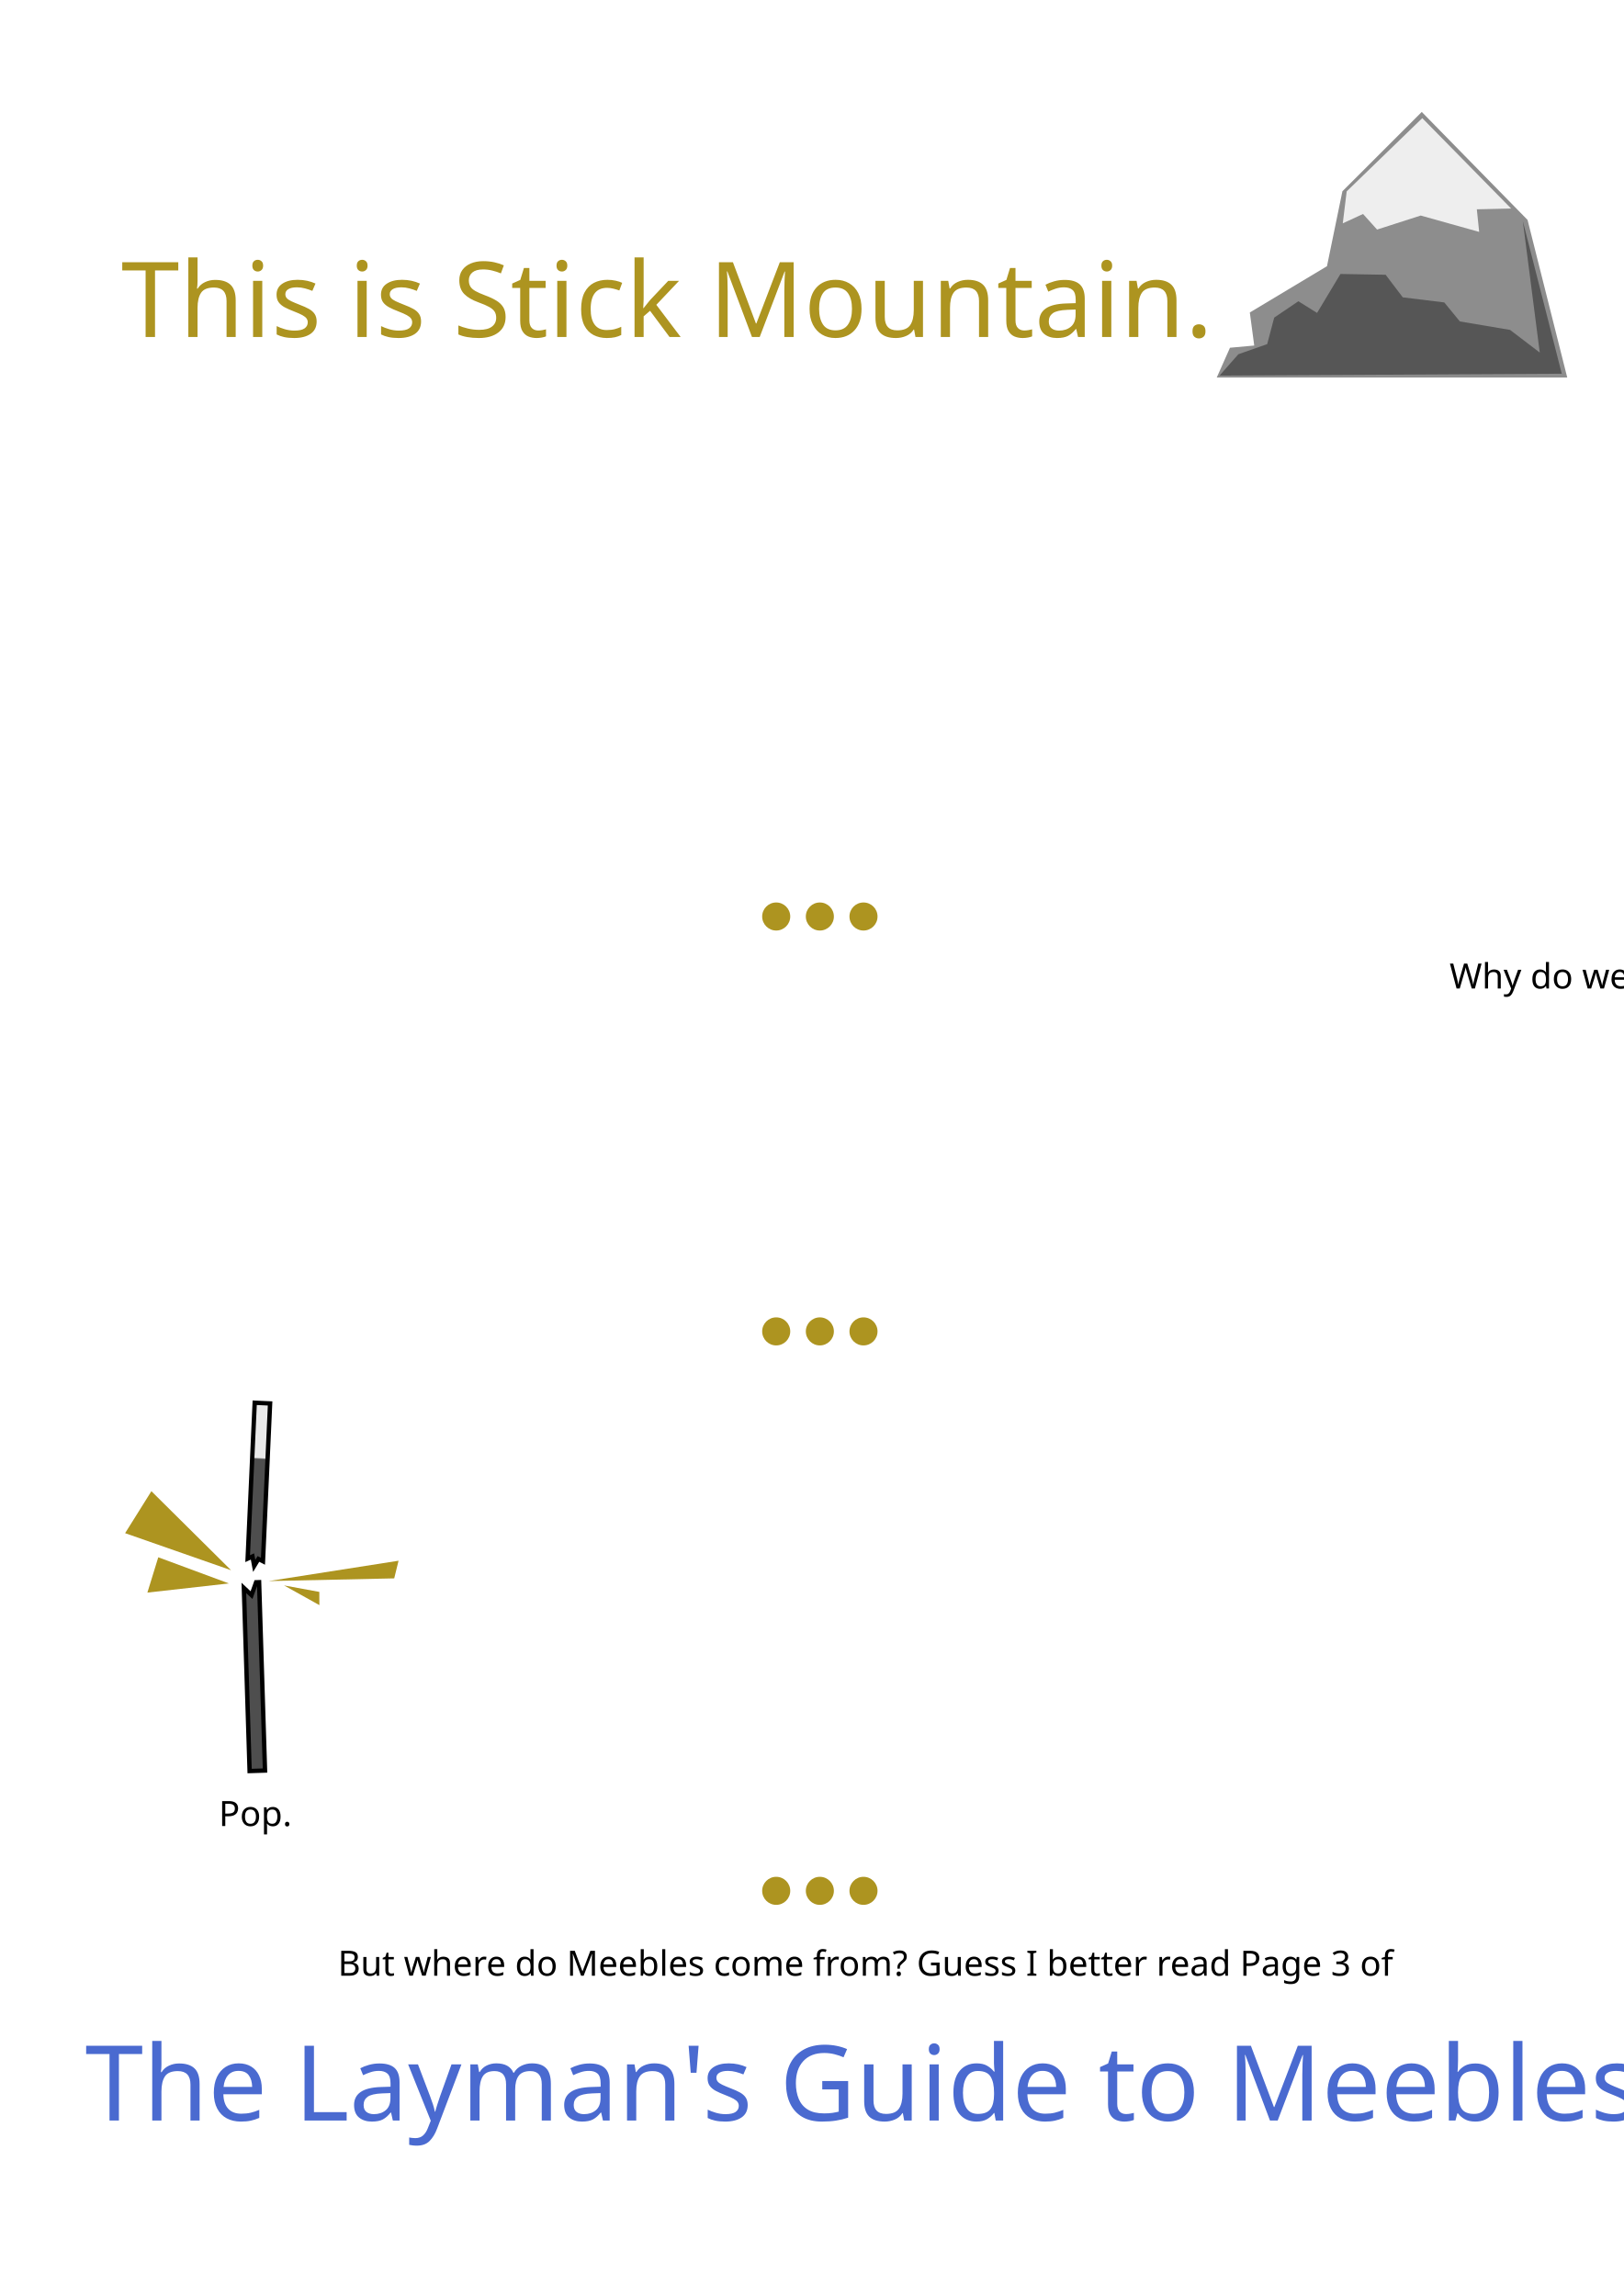
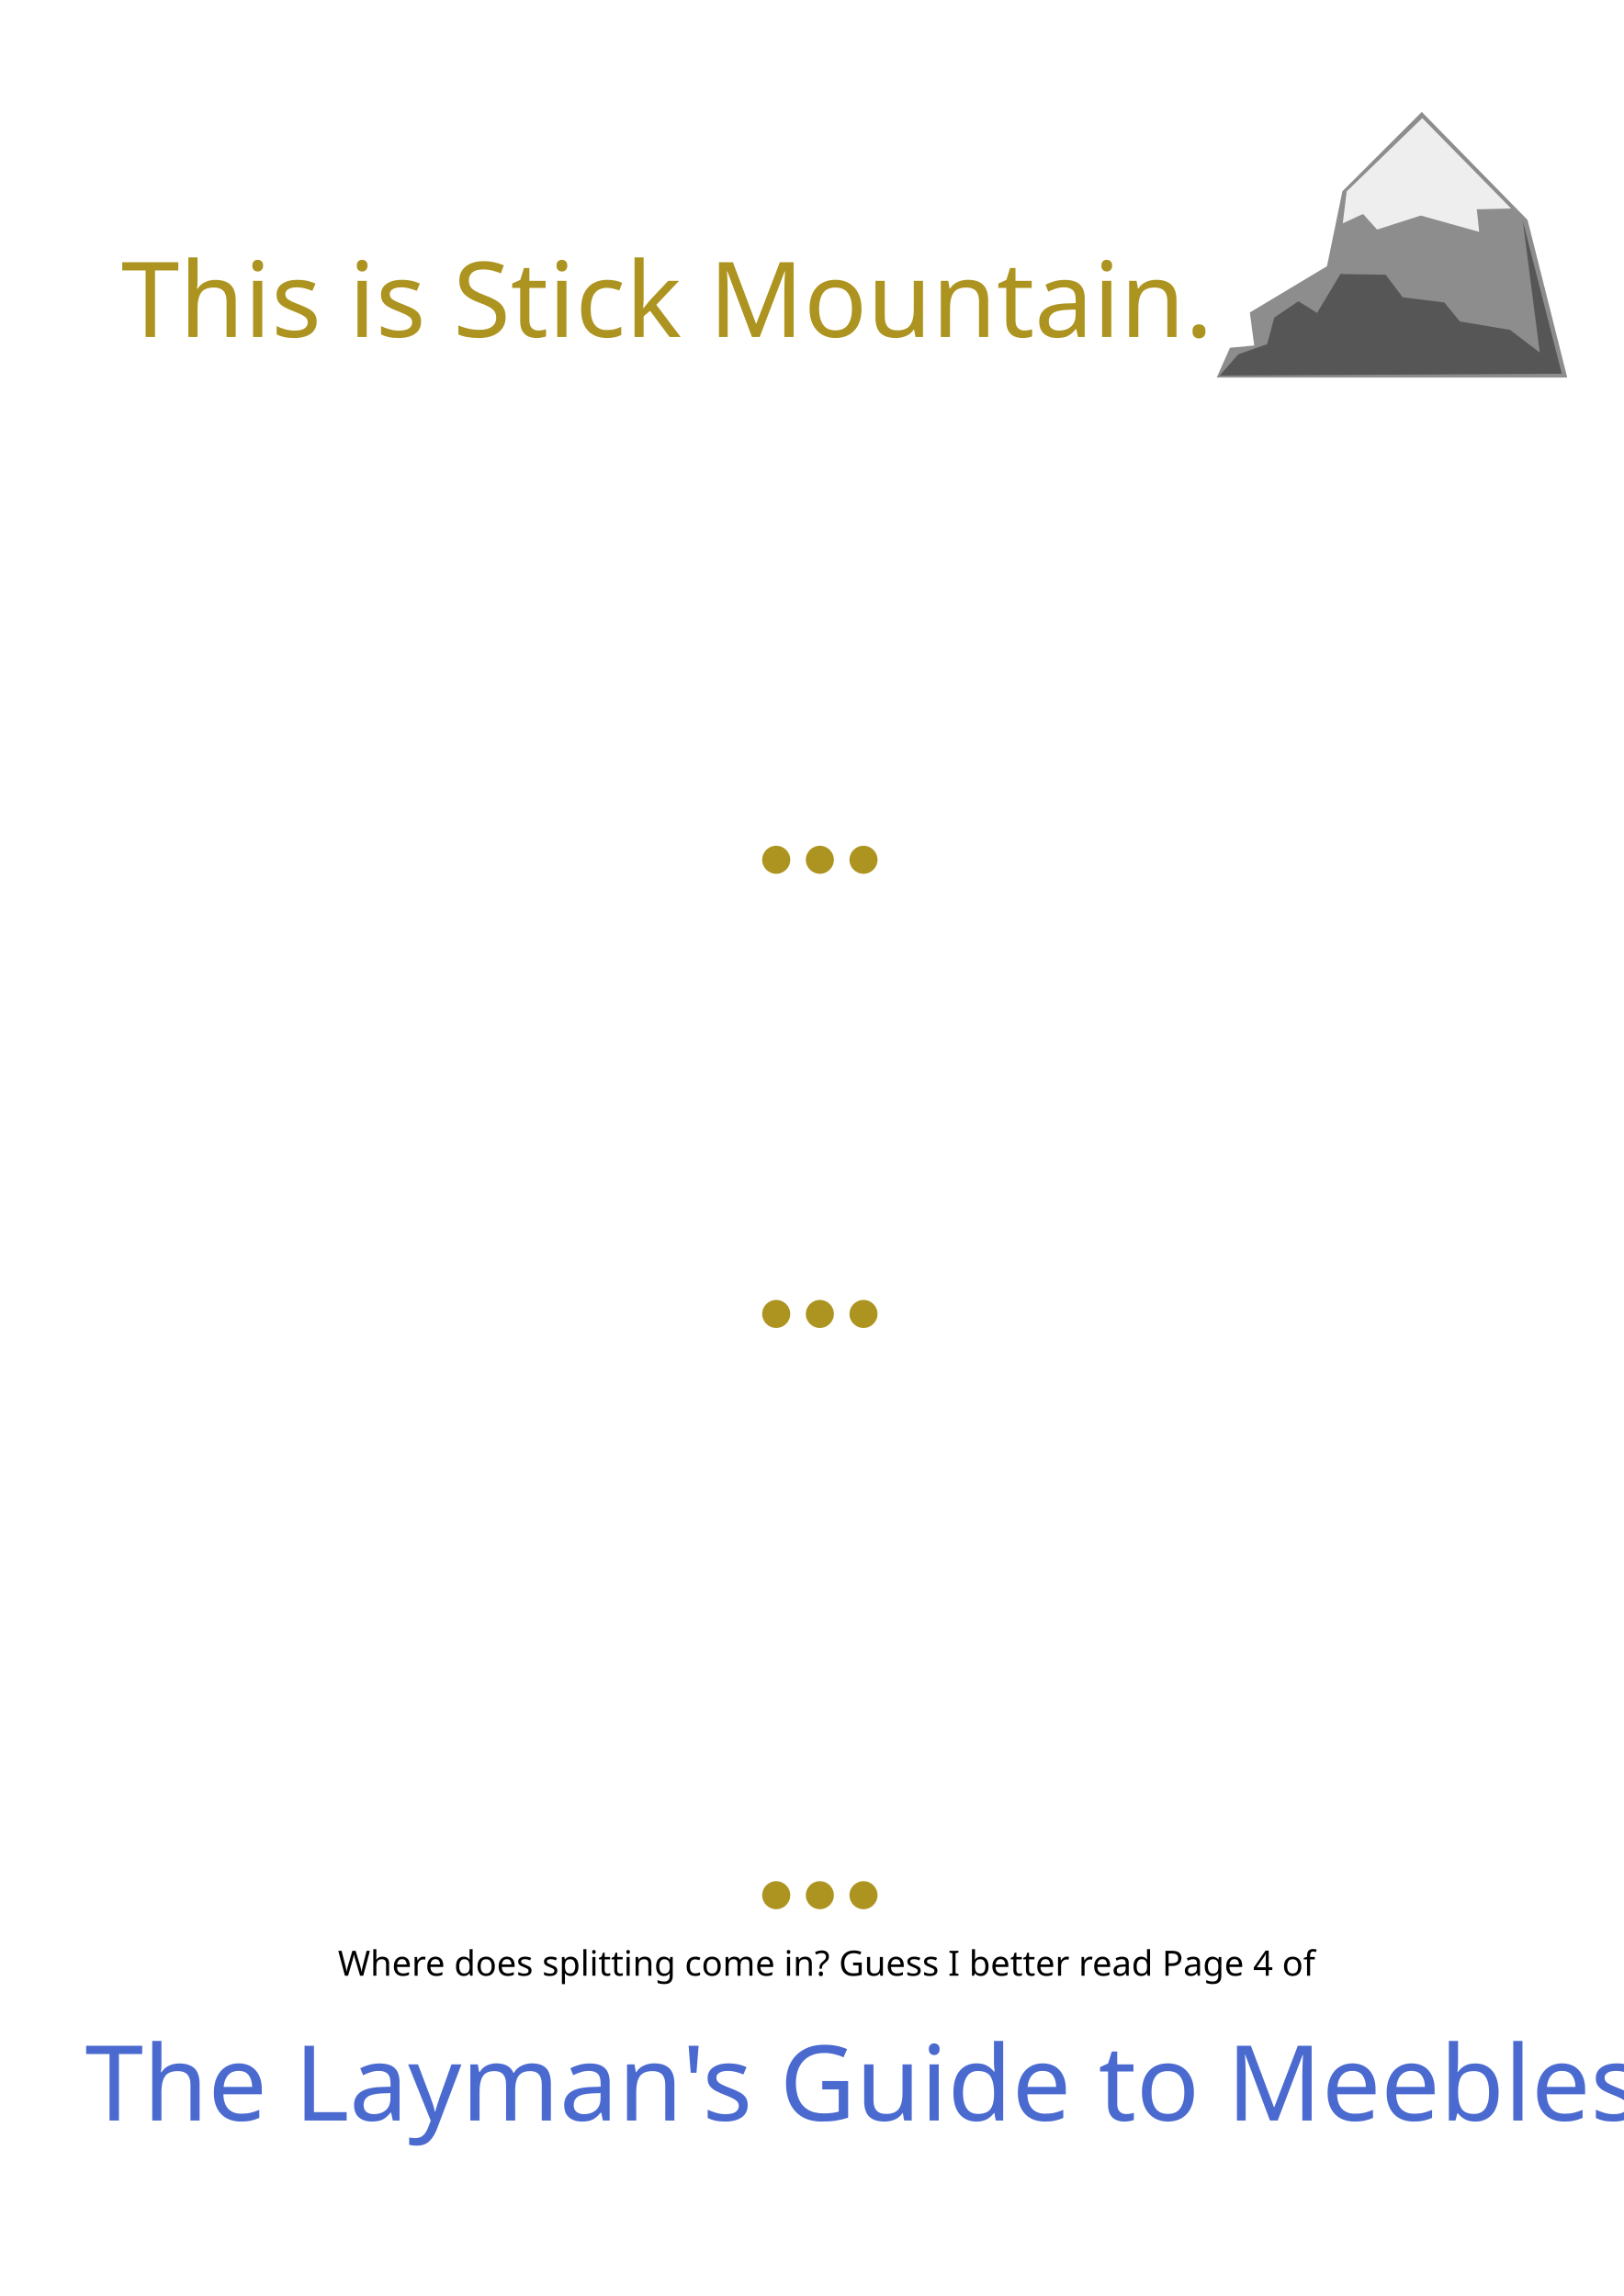
<svg xmlns="http://www.w3.org/2000/svg" xmlns:xlink="http://www.w3.org/1999/xlink" width="744.094" height="1052.362" id="svg2" version="1.1">
  <defs id="defs4">
    <linearGradient id="linearGradient4082">
      <stop style="stop-color:#000000;stop-opacity:0.446;" offset="0" id="stop4084" />
      <stop id="stop4090" offset="0" style="stop-color:#000000;stop-opacity:0;" />
      <stop style="stop-color:#000000;stop-opacity:0;" offset="1" id="stop4086" />
    </linearGradient>
    <linearGradient id="linearGradient4172">
      <stop style="stop-color:#e9e9e9;stop-opacity:1;" offset="0" id="stop4174" />
      <stop style="stop-color:#4e4e4e;stop-opacity:1;" offset="1" id="stop4176" />
    </linearGradient>
    <linearGradient id="linearGradient4172-8">
      <stop style="stop-color:#e9e9e9;stop-opacity:0" offset="0" id="stop4174-5" />
      <stop style="stop-color:#4e4e4e;stop-opacity:1;" offset="1" id="stop4176-0" />
    </linearGradient>
    <linearGradient xlink:href="#linearGradient4172" id="linearGradient4124" x1="540.277" y1="449.659" x2="540.95" y2="449.659" gradientUnits="userSpaceOnUse" gradientTransform="translate(16.16244,27.7792)" />
    <linearGradient xlink:href="#linearGradient4172-1" id="linearGradient4124-6" x1="540.277" y1="449.659" x2="540.95" y2="449.659" gradientUnits="userSpaceOnUse" gradientTransform="translate(16.16244,27.7792)" />
    <linearGradient id="linearGradient4172-1">
      <stop style="stop-color:#e9e9e9;stop-opacity:1;" offset="0" id="stop4174-1" />
      <stop style="stop-color:#4e4e4e;stop-opacity:1;" offset="1" id="stop4176-7" />
    </linearGradient>
-     <linearGradient xlink:href="#linearGradient4172-1" id="linearGradient4346" gradientUnits="userSpaceOnUse" gradientTransform="matrix(-0.04516131,0.9989797,-0.9989797,-0.04516131,593.8832,148.7603)" x1="540.277" y1="449.659" x2="540.95" y2="449.659" />
-     <linearGradient xlink:href="#linearGradient4172-1" id="linearGradient4348" gradientUnits="userSpaceOnUse" gradientTransform="matrix(0.03136939,0.9995079,-0.9995079,0.03136939,549.0686,113.947)" x1="540.277" y1="449.659" x2="540.95" y2="449.659" />
  </defs>
  <g id="layer1">
    <text xml:space="preserve" style="font-size:48px;font-style:normal;font-variant:normal;font-weight:normal;font-stretch:normal;line-height:125%;letter-spacing:0px;word-spacing:0px;fill:#ad9420;fill-opacity:1;stroke:none;font-family:Ubuntu;-inkscape-font-specification:Ubuntu" x="55.544" y="154.447" id="text3793">
      <tspan id="tspan3795" x="55.544" y="154.447">This is Stick Mountain.</tspan>
    </text>
    <flowRoot xml:space="preserve" id="flowRoot3799" style="font-size:16px;font-style:normal;font-variant:normal;font-weight:normal;font-stretch:normal;line-height:125%;letter-spacing:0px;word-spacing:0px;fill:#000000;fill-opacity:1;stroke:none;font-family:Ubuntu;-inkscape-font-specification:Ubuntu" transform="translate(16.7752,-160.9348)">
      <flowRegion id="flowRegion3801">
        <rect id="rect3803" width="582" height="201.29" x="80.812" y="352.326" style="font-style:normal;font-variant:normal;font-weight:normal;font-stretch:normal;font-family:Ubuntu;-inkscape-font-specification:Ubuntu" />
      </flowRegion>
      <flowPara id="flowPara4114">Meebles aren't really worth anything if anyone can just make new ones, or new copies of old ones, or whatever. Part of what makes them valuable is the limited supply. Rarity isn't the end of the story, of course - there's a limited supply of dog turds that look like Abe Lincoln, too, and they're not worth much, but it does <flowSpan style="font-style:italic;-inkscape-font-specification:Ubuntu Italic" id="flowSpan4480">allow for value to exist</flowSpan>.</flowPara>
      <flowPara id="flowPara4482" />
      <flowPara id="flowPara4484">So you have to pick one place, and say, any Meebles that can't trace their origin back to that place, aren't real Meebles. They're worthless fakes. All the real Meebles come from... Stick Mountain.</flowPara>
    </flowRoot>
-     <text xml:space="preserve" style="font-size:16px;font-style:normal;font-variant:normal;font-weight:normal;font-stretch:normal;text-align:start;line-height:125%;letter-spacing:0px;word-spacing:0px;text-anchor:start;fill:#000000;fill-opacity:1;stroke:none;font-family:Ubuntu;-inkscape-font-specification:Ubuntu" x="101.547" y="453.076" id="text3883">
-       <tspan x="664.282" y="453.076" id="tspan4176">Why do we call it Stick Mountain? Because when you hit it, Meebles come out..</tspan>
-     </text>
-     <g id="g3933" transform="translate(26.42857,0.571429)">
+     <g id="g3933" transform="translate(26.42857,-25.42857)">
      <path d="m 335.714,419.505 c 0,3.55 -2.878,6.429 -6.429,6.429 -3.55,0 -6.429,-2.878 -6.429,-6.429 0,-3.55 2.878,-6.429 6.429,-6.429 3.55,0 6.429,2.878 6.429,6.429 z" id="path3899" style="fill:#ad9420;fill-opacity:1;stroke:none" />
      <path d="m 335.714,419.505 c 0,3.55 -2.878,6.429 -6.429,6.429 -3.55,0 -6.429,-2.878 -6.429,-6.429 0,-3.55 2.878,-6.429 6.429,-6.429 3.55,0 6.429,2.878 6.429,6.429 z" id="path3899-5" style="fill:#ad9420;fill-opacity:1;stroke:none" transform="translate(20,-1.5589903e-6)" />
      <path d="m 335.714,419.505 c 0,3.55 -2.878,6.429 -6.429,6.429 -3.55,0 -6.429,-2.878 -6.429,-6.429 0,-3.55 2.878,-6.429 6.429,-6.429 3.55,0 6.429,2.878 6.429,6.429 z" id="path3899-4" style="fill:#ad9420;fill-opacity:1;stroke:none" transform="translate(40,-1.5589903e-6)" />
    </g>
-     <g id="g3933-9" transform="translate(26.42857,190.7352)">
+     <g id="g3933-9" transform="translate(26.42857,182.7352)">
      <path d="m 335.714,419.505 c 0,3.55 -2.878,6.429 -6.429,6.429 -3.55,0 -6.429,-2.878 -6.429,-6.429 0,-3.55 2.878,-6.429 6.429,-6.429 3.55,0 6.429,2.878 6.429,6.429 z" id="path3899-0" style="fill:#ad9420;fill-opacity:1;stroke:none" />
      <path d="m 335.714,419.505 c 0,3.55 -2.878,6.429 -6.429,6.429 -3.55,0 -6.429,-2.878 -6.429,-6.429 0,-3.55 2.878,-6.429 6.429,-6.429 3.55,0 6.429,2.878 6.429,6.429 z" id="path3899-5-6" style="fill:#ad9420;fill-opacity:1;stroke:none" transform="translate(20,-1.5589903e-6)" />
      <path d="m 335.714,419.505 c 0,3.55 -2.878,6.429 -6.429,6.429 -3.55,0 -6.429,-2.878 -6.429,-6.429 0,-3.55 2.878,-6.429 6.429,-6.429 3.55,0 6.429,2.878 6.429,6.429 z" id="path3899-4-4" style="fill:#ad9420;fill-opacity:1;stroke:none" transform="translate(40,-1.5589903e-6)" />
    </g>
-     <path style="fill:#ad9420;fill-opacity:1;stroke:none" d="m 104.904,725.764 -37.359,4.191 4.986,-16.183 z" id="path4047" />
-     <path style="fill:#ad9420;fill-opacity:1;stroke:none" d="M 105.89,719.699 57.334,702.722 69.379,683.48 z" id="path4049" />
-     <path style="fill:#ad9420;fill-opacity:1;stroke:none" d="m 130.162,726.673 16.199,9.026 -0.024,-6.061 z" id="path4051" />
-     <path style="fill:#ad9420;fill-opacity:1;stroke:none" d="m 180.657,723.44 -57.574,1.241 59.562,-9.331 z" id="path4053" />
-     <text xml:space="preserve" style="font-size:16px;font-style:normal;font-variant:normal;font-weight:normal;font-stretch:normal;line-height:125%;letter-spacing:0px;word-spacing:0px;fill:#000000;fill-opacity:1;stroke:none;font-family:Ubuntu;-inkscape-font-specification:Ubuntu" x="100.259" y="836.935" id="text4055">
-       <tspan id="tspan4057" x="100.259" y="836.935">Pop.</tspan>
-     </text>
-     <g id="g3933-9-5" transform="translate(26.42857,447.1515)">
+     <g id="g3933-9-5" transform="translate(26.42857,449.1515)">
      <path d="m 335.714,419.505 c 0,3.55 -2.878,6.429 -6.429,6.429 -3.55,0 -6.429,-2.878 -6.429,-6.429 0,-3.55 2.878,-6.429 6.429,-6.429 3.55,0 6.429,2.878 6.429,6.429 z" id="path3899-0-6" style="fill:#ad9420;fill-opacity:1;stroke:none" />
      <path d="m 335.714,419.505 c 0,3.55 -2.878,6.429 -6.429,6.429 -3.55,0 -6.429,-2.878 -6.429,-6.429 0,-3.55 2.878,-6.429 6.429,-6.429 3.55,0 6.429,2.878 6.429,6.429 z" id="path3899-5-6-7" style="fill:#ad9420;fill-opacity:1;stroke:none" transform="translate(20,-1.5589903e-6)" />
      <path d="m 335.714,419.505 c 0,3.55 -2.878,6.429 -6.429,6.429 -3.55,0 -6.429,-2.878 -6.429,-6.429 0,-3.55 2.878,-6.429 6.429,-6.429 3.55,0 6.429,2.878 6.429,6.429 z" id="path3899-4-4-4" style="fill:#ad9420;fill-opacity:1;stroke:none" transform="translate(40,-1.5589903e-6)" />
    </g>
    <text xml:space="preserve" style="font-size:16px;font-style:normal;font-variant:normal;font-weight:normal;font-stretch:normal;line-height:125%;letter-spacing:0px;word-spacing:0px;fill:#000000;fill-opacity:1;stroke:none;font-family:Ubuntu;-inkscape-font-specification:Ubuntu" x="154.84" y="905.552" id="text4086">
-       <tspan id="tspan4088" x="154.84" y="905.552">But where do Meebles come from? Guess I better read Page 3 of</tspan>
+       <tspan id="tspan4088" x="154.84" y="905.552">Where does splitting come in? Guess I better read Page 4 of</tspan>
    </text>
    <text xml:space="preserve" style="font-size:48px;font-style:normal;font-variant:normal;font-weight:normal;font-stretch:normal;line-height:125%;letter-spacing:0px;word-spacing:0px;fill:#4a6ad0;fill-opacity:1;stroke:none;font-family:Ubuntu;-inkscape-font-specification:Ubuntu" x="39" y="971.934" id="text4090">
      <tspan id="tspan4092" x="39" y="971.934">The Layman's Guide to Meebles</tspan>
    </text>
-     <flowRoot xml:space="preserve" id="flowRoot4258" style="font-size:16px;font-style:normal;font-variant:normal;font-weight:normal;font-stretch:normal;line-height:125%;letter-spacing:0px;word-spacing:0px;fill:#000000;fill-opacity:1;stroke:none;font-family:Ubuntu;-inkscape-font-specification:Ubuntu">
+     <flowRoot xml:space="preserve" id="flowRoot4258" style="font-size:16px;font-style:normal;font-variant:normal;font-weight:normal;font-stretch:normal;line-height:125%;letter-spacing:0px;word-spacing:0px;fill:#000000;fill-opacity:1;stroke:none;font-family:Ubuntu;-inkscape-font-specification:Ubuntu" transform="translate(-124.2488,-4.04061)">
      <flowRegion id="flowRegion4260">
-         <rect id="rect4262" width="516.429" height="251.429" x="197.143" y="625.934" style="font-style:normal;font-variant:normal;font-weight:normal;font-stretch:normal;font-family:Ubuntu;-inkscape-font-specification:Ubuntu" />
+         <rect id="rect4262" width="618.454" height="263.55" x="197.143" y="625.934" style="font-style:normal;font-variant:normal;font-weight:normal;font-stretch:normal;font-family:Ubuntu;-inkscape-font-specification:Ubuntu" />
      </flowRegion>
-       <flowPara id="flowPara4264">What happens if you lose your wand?</flowPara>
-       <flowPara id="flowPara4266" />
-       <flowPara id="flowPara4274">If someone else gets a copy of it, they can control all your Meebles - and the first thing a nefarious thief would do, is retune them all to a wand that only thetheif owns. Now you can't control those Meebles, and the theif can.</flowPara>
-       <flowPara id="flowPara4276" />
-       <flowPara id="flowPara4286">If you lose your wand, and don't have any backup copies, it's gone forever. There's no locksmith that could get it back - otherwise locksmiths would just steal everybody's Meebles. And since nobody can control the Meebles, no one owns them.</flowPara>
+       <flowPara id="flowPara4286">Why not just hand out Meebles to people randomly?</flowPara>
+       <flowPara id="flowPara3282" />
+       <flowPara id="flowPara3284">First of all, the system authorizes by wand, not by person. And anyone can just make billions of wands, which cheats any hand-out-to-random-wand approach.</flowPara>
+       <flowPara id="flowPara3286" />
+       <flowPara id="flowPara3288">Not only that, but Meeble retuning (and thus, transfer of ownership) is dependent on the vibration of Stick Mountain. Without vibration (or even with "bad vibration"), no one can steal your stuff, but you might be prevented from controlling it yourself! And the randomness guarantees that bad vibrators can't block anyone for very long - they just can't win consistently.</flowPara>
    </flowRoot>
-     <path style="fill:url(#linearGradient4346);fill-opacity:1;stroke:#000000;stroke-width:2;stroke-miterlimit:4;stroke-opacity:1;stroke-dasharray:none" d="m 116.722,642.941 -3.23,71.458 2.203,-0.995 0.806,4.322 1.928,-3.197 2.079,1.064 3.27,-72.332 z" id="path4344" />
-     <path style="fill:url(#linearGradient4348);fill-opacity:1;stroke:#000000;stroke-width:2;stroke-miterlimit:4;stroke-opacity:1;stroke-dasharray:none" d="m 117.363,725.235 -2.098,5.881 -3.511,-3.298 2.634,83.927 7.059,-0.222 -2.71,-86.332 z" id="rect4116-2" />
    <path style="fill:#8d8d8d;stroke:none;stroke-width:1px;stroke-linecap:butt;stroke-linejoin:miter;stroke-opacity:1;fill-opacity:1" d="m 557.604,173.024 6.061,-13.637 11.112,-1.01 -2.02,-15.152 35.355,-21.213 7.071,-34.345 36.365,-36.365 48.487,49.497 18.183,72.226 z" id="path4469" />
    <path style="fill:#eeeeee;fill-opacity:1;stroke:none" d="M 617.143,87.719 651.786,54.148 692.5,95.576 l -15.714,0.357 1.071,10.357 -26.786,-7.5 -20,6.429 -6.429,-7.143 -9.286,4.286 z" id="path4471" />
    <path style="fill:#565656;fill-opacity:1;stroke:none" d="m 697.857,101.291 7.77,60.306 -13.607,-10.383 -23.005,-3.882 -7.143,-8.711 -19.015,-2.331 L 635,125.934 614.286,125.576 603.571,143.434 595,138.076 l -11.071,7.5 -3.214,12.143 -13.214,4.643 -8.622,9.791 156.836,-0.862 z" id="path4473" />
    <flowRoot xml:space="preserve" id="flowRoot4521" style="fill:black;stroke:none;stroke-opacity:1;stroke-width:1px;stroke-linejoin:miter;stroke-linecap:butt;fill-opacity:1;font-family:Sans;font-style:normal;font-weight:normal;font-size:16px;line-height:125%;letter-spacing:0px;word-spacing:0px">
      <flowRegion id="flowRegion4523">
        <rect id="rect4525" width="14.142" height="66.67" x="87.883" y="453.342" />
      </flowRegion>
      <flowPara id="flowPara4527" />
    </flowRoot>
    <flowRoot xml:space="preserve" id="flowRoot4529" style="fill:black;stroke:none;stroke-opacity:1;stroke-width:1px;stroke-linejoin:miter;stroke-linecap:butt;fill-opacity:1;font-family:Sans;font-style:normal;font-weight:normal;font-size:16px;line-height:125%;letter-spacing:0px;word-spacing:0px">
      <flowRegion id="flowRegion4531">
        <rect id="rect4533" width="569.726" height="140.411" x="103.036" y="453.342" />
      </flowRegion>
      <flowPara id="flowPara4535" />
    </flowRoot>
+     <flowRoot xml:space="preserve" id="flowRoot3256" style="font-size:13px;font-style:normal;font-variant:normal;font-weight:normal;font-stretch:normal;line-height:125%;letter-spacing:0px;word-spacing:0px;fill:#000000;fill-opacity:1;stroke:none;font-family:Arial;-inkscape-font-specification:Arial" transform="translate(0,-48)">
+       <flowRegion id="flowRegion3258">
+         <rect id="rect3260" width="621.244" height="181.827" x="75.761" y="462.433" />
+       </flowRegion>
+       <flowPara id="flowPara3262" style="font-size:16px;font-family:Ubuntu;-inkscape-font-specification:Ubuntu">Why do we call it Stick Mountain? Because when you hit it with a stick, Meebles come out. But not every time - if you want new Meebles, you have to hit Stick Mountain many times if you hope to get any.</flowPara>
+       <flowPara style="font-size:16px;font-family:Ubuntu;-inkscape-font-specification:Ubuntu" id="flowPara3264" />
+       <flowPara style="font-size:16px;font-family:Ubuntu;-inkscape-font-specification:Ubuntu" id="flowPara3266">To make it even tougher, the Meebles come in batches, and you have a ton of people all trying to win the batch, beating on the mountain with as many sticks as they can afford. The odds of success get adjusted so that no matter how much the mount is beaten, it will release a batch around every 10 minutes.</flowPara>
+     </flowRoot>
  </g>
</svg>
